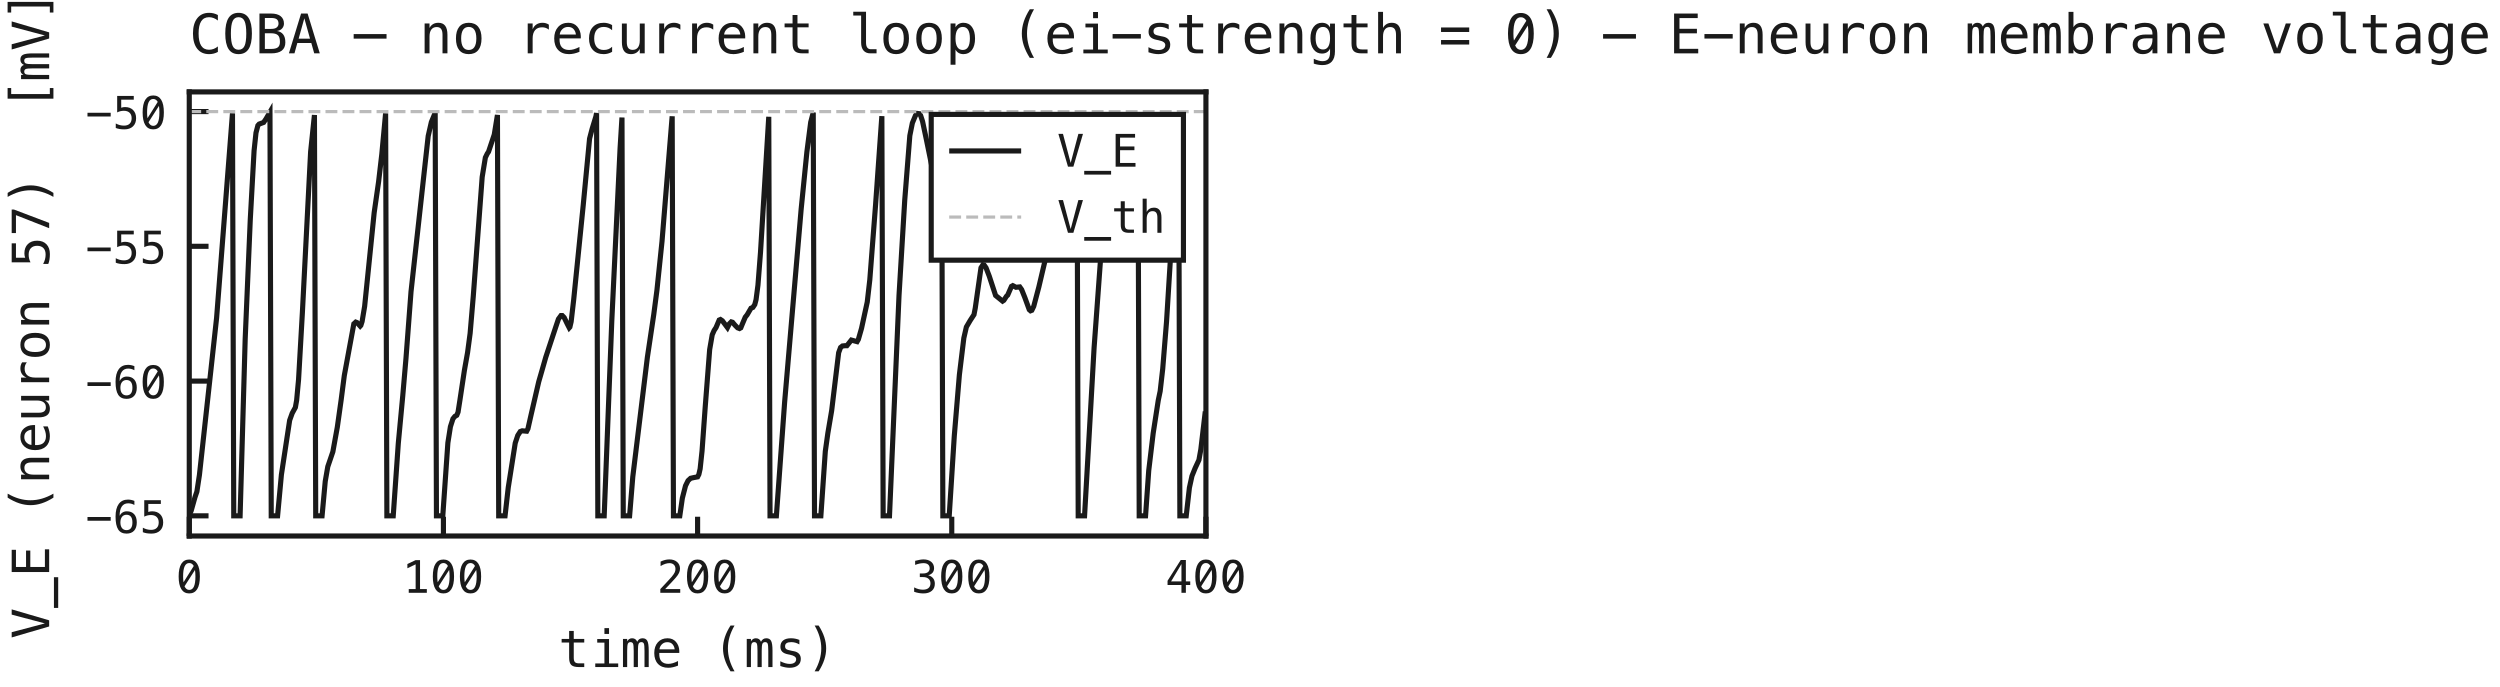
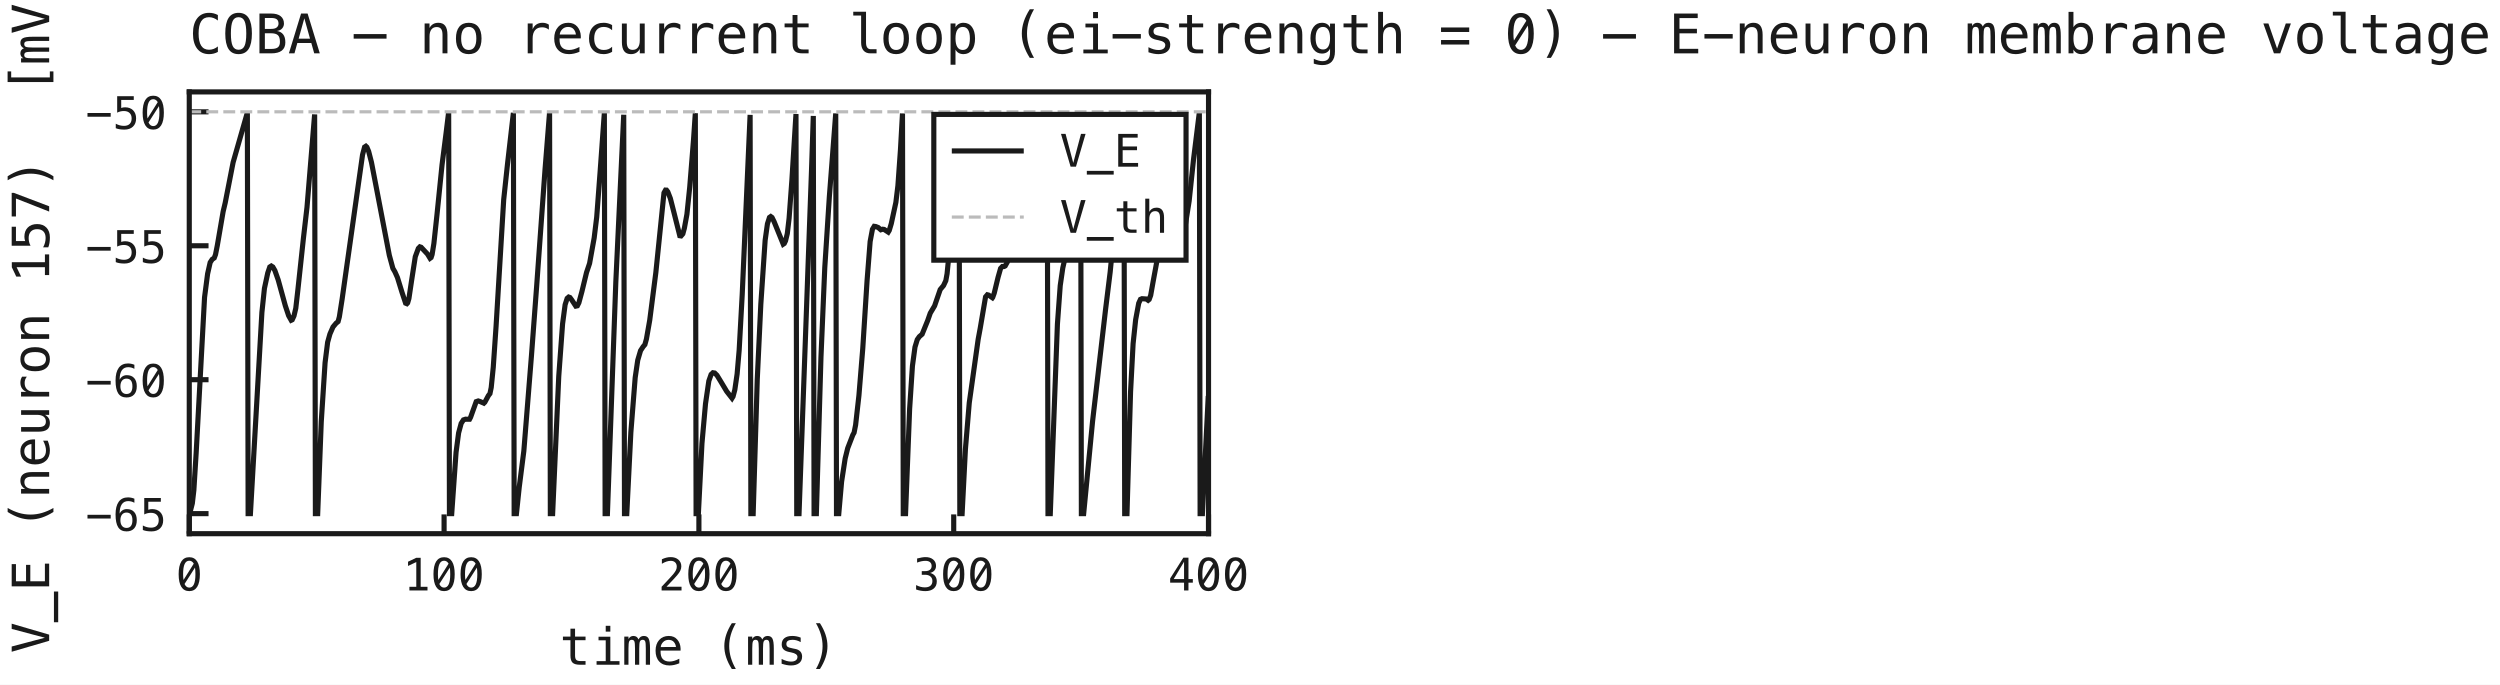
- <svg xmlns="http://www.w3.org/2000/svg" xmlns:xlink="http://www.w3.org/1999/xlink" width="389.106pt" height="106.924pt" viewBox="0 0 389.106 106.924" version="1.1">
+ <svg xmlns="http://www.w3.org/2000/svg" xmlns:xlink="http://www.w3.org/1999/xlink" width="389.106pt" height="106.564pt" viewBox="0 0 389.106 106.564" version="1.1">
  <defs>
    <style type="text/css">*{stroke-linejoin: round; stroke-linecap: butt}</style>
  </defs>
  <g id="figure_1">
    <g id="patch_1">
-       <path d="M 0 106.924  L 389.106 106.924  L 389.106 0  L 0 0  z " style="fill: #ffffff" />
+       <path d="M -0 106.564  L 389.106 106.564  L 389.106 0  L -0 0  z " style="fill: #ffffff" />
    </g>
    <g id="axes_1">
      <g id="patch_2">
-         <path d="M 29.458 83.425  L 187.693 83.425  L 187.693 14.305  L 29.458 14.305  z " style="fill: #ffffff" />
+         <path d="M 29.458 83.065  L 188.098 83.065  L 188.098 14.305  L 29.458 14.305  z " style="fill: #ffffff" />
      </g>
      <g id="matplotlib.axis_1">
        <g id="xtick_1">
          <g id="line2d_1">
            <defs>
-               <path id="mc11ff8ab7a" d="M 0 0  L 0 -3  " style="stroke: #1a1a1a; stroke-width: 0.8" />
+               <path id="ma7610d53db" d="M 0 0  L 0 -3  " style="stroke: #1a1a1a; stroke-width: 0.8" />
            </defs>
            <g>
-               <use xlink:href="#mc11ff8ab7a" x="29.458" y="83.425" style="fill: #1a1a1a; stroke: #1a1a1a; stroke-width: 0.8" />
+               <use xlink:href="#ma7610d53db" x="29.458" y="83.065" style="fill: #1a1a1a; stroke: #1a1a1a; stroke-width: 0.8" />
            </g>
          </g>
          <g id="text_1">
-             <g style="fill: #1a1a1a" transform="translate(27.35055 92.26367) scale(0.07 -0.07)">
+             <g style="fill: #1a1a1a" transform="translate(27.35055 91.90367) scale(0.07 -0.07)">
              <defs>
                <path id="Menlo-Regular-30" d="M 1925 4734  Q 2672 4734 3055 4125  Q 3438 3516 3438 2322  Q 3438 1128 3055 518  Q 2672 -91 1925 -91  Q 1178 -91 797 518  Q 416 1128 416 2322  Q 416 3516 797 4125  Q 1178 4734 1925 4734  z M 1925 409  Q 2369 409 2586 881  Q 2803 1353 2803 2322  Q 2803 2838 2741 3253  L 1253 925  Q 1488 409 1925 409  z M 1925 4234  Q 1484 4234 1267 3762  Q 1050 3291 1050 2322  Q 1050 1881 1109 1497  L 2566 3819  Q 2328 4234 1925 4234  z " transform="scale(0.015625)" />
              </defs>
              <use xlink:href="#Menlo-Regular-30" />
            </g>
          </g>
        </g>
        <g id="xtick_2">
          <g id="line2d_2">
            <g>
-               <use xlink:href="#mc11ff8ab7a" x="69.016" y="83.425" style="fill: #1a1a1a; stroke: #1a1a1a; stroke-width: 0.8" />
+               <use xlink:href="#ma7610d53db" x="69.118" y="83.065" style="fill: #1a1a1a; stroke: #1a1a1a; stroke-width: 0.8" />
            </g>
          </g>
          <g id="text_2">
-             <g style="fill: #1a1a1a" transform="translate(62.69508 92.26367) scale(0.07 -0.07)">
+             <g style="fill: #1a1a1a" transform="translate(62.79633 91.90367) scale(0.07 -0.07)">
              <defs>
                <path id="Menlo-Regular-31" d="M 844 528  L 1825 528  L 1825 4053  L 650 3488  L 650 4094  L 1819 4650  L 2450 4650  L 2450 528  L 3419 528  L 3419 0  L 844 0  L 844 528  z " transform="scale(0.015625)" />
              </defs>
              <use xlink:href="#Menlo-Regular-31" />
              <use xlink:href="#Menlo-Regular-30" transform="translate(60.20508 0)" />
              <use xlink:href="#Menlo-Regular-30" transform="translate(120.4102 0)" />
            </g>
          </g>
        </g>
        <g id="xtick_3">
          <g id="line2d_3">
            <g>
-               <use xlink:href="#mc11ff8ab7a" x="108.575" y="83.425" style="fill: #1a1a1a; stroke: #1a1a1a; stroke-width: 0.8" />
+               <use xlink:href="#ma7610d53db" x="108.778" y="83.065" style="fill: #1a1a1a; stroke: #1a1a1a; stroke-width: 0.8" />
            </g>
          </g>
          <g id="text_3">
-             <g style="fill: #1a1a1a" transform="translate(102.2538 92.26367) scale(0.07 -0.07)">
+             <g style="fill: #1a1a1a" transform="translate(102.4563 91.90367) scale(0.07 -0.07)">
              <defs>
                <path id="Menlo-Regular-32" d="M 1166 531  L 3309 531  L 3309 0  L 475 0  L 475 531  Q 1059 1147 1496 1619  Q 1934 2091 2100 2284  Q 2413 2666 2522 2902  Q 2631 3138 2631 3384  Q 2631 3775 2401 3997  Q 2172 4219 1772 4219  Q 1488 4219 1175 4116  Q 863 4013 513 3803  L 513 4441  Q 834 4594 1145 4672  Q 1456 4750 1759 4750  Q 2444 4750 2861 4386  Q 3278 4022 3278 3431  Q 3278 3131 3139 2831  Q 3000 2531 2688 2169  Q 2513 1966 2180 1606  Q 1847 1247 1166 531  z " transform="scale(0.015625)" />
              </defs>
              <use xlink:href="#Menlo-Regular-32" />
              <use xlink:href="#Menlo-Regular-30" transform="translate(60.20508 0)" />
              <use xlink:href="#Menlo-Regular-30" transform="translate(120.4102 0)" />
            </g>
          </g>
        </g>
        <g id="xtick_4">
          <g id="line2d_4">
            <g>
-               <use xlink:href="#mc11ff8ab7a" x="148.134" y="83.425" style="fill: #1a1a1a; stroke: #1a1a1a; stroke-width: 0.8" />
+               <use xlink:href="#ma7610d53db" x="148.438" y="83.065" style="fill: #1a1a1a; stroke: #1a1a1a; stroke-width: 0.8" />
            </g>
          </g>
          <g id="text_4">
-             <g style="fill: #1a1a1a" transform="translate(141.8126 92.26367) scale(0.07 -0.07)">
+             <g style="fill: #1a1a1a" transform="translate(142.1163 91.90367) scale(0.07 -0.07)">
              <defs>
                <path id="Menlo-Regular-33" d="M 2425 2497  Q 2884 2375 3128 2064  Q 3372 1753 3372 1288  Q 3372 644 2939 276  Q 2506 -91 1741 -91  Q 1419 -91 1084 -31  Q 750 28 428 141  L 428 769  Q 747 603 1056 522  Q 1366 441 1672 441  Q 2191 441 2469 675  Q 2747 909 2747 1350  Q 2747 1756 2469 1995  Q 2191 2234 1716 2234  L 1234 2234  L 1234 2753  L 1716 2753  Q 2150 2753 2394 2943  Q 2638 3134 2638 3475  Q 2638 3834 2411 4026  Q 2184 4219 1766 4219  Q 1488 4219 1191 4156  Q 894 4094 569 3969  L 569 4550  Q 947 4650 1242 4700  Q 1538 4750 1766 4750  Q 2447 4750 2855 4408  Q 3263 4066 3263 3500  Q 3263 3116 3048 2859  Q 2834 2603 2425 2497  z " transform="scale(0.015625)" />
              </defs>
              <use xlink:href="#Menlo-Regular-33" />
              <use xlink:href="#Menlo-Regular-30" transform="translate(60.20508 0)" />
              <use xlink:href="#Menlo-Regular-30" transform="translate(120.4102 0)" />
            </g>
          </g>
        </g>
        <g id="xtick_5">
          <g id="line2d_5">
            <g>
-               <use xlink:href="#mc11ff8ab7a" x="187.693" y="83.425" style="fill: #1a1a1a; stroke: #1a1a1a; stroke-width: 0.8" />
+               <use xlink:href="#ma7610d53db" x="188.098" y="83.065" style="fill: #1a1a1a; stroke: #1a1a1a; stroke-width: 0.8" />
            </g>
          </g>
          <g id="text_5">
-             <g style="fill: #1a1a1a" transform="translate(181.3713 92.26367) scale(0.07 -0.07)">
+             <g style="fill: #1a1a1a" transform="translate(181.7763 91.90367) scale(0.07 -0.07)">
              <defs>
                <path id="Menlo-Regular-34" d="M 2297 4091  L 825 1625  L 2297 1625  L 2297 4091  z M 2194 4666  L 2925 4666  L 2925 1625  L 3547 1625  L 3547 1113  L 2925 1113  L 2925 0  L 2297 0  L 2297 1113  L 319 1113  L 319 1709  L 2194 4666  z " transform="scale(0.015625)" />
              </defs>
              <use xlink:href="#Menlo-Regular-34" />
              <use xlink:href="#Menlo-Regular-30" transform="translate(60.20508 0)" />
              <use xlink:href="#Menlo-Regular-30" transform="translate(120.4102 0)" />
            </g>
          </g>
        </g>
        <g id="text_6">
-           <g style="fill: #1a1a1a" transform="translate(86.90203 103.8207) scale(0.08 -0.08)">
+           <g style="fill: #1a1a1a" transform="translate(87.10453 103.4607) scale(0.08 -0.08)">
            <defs>
              <path id="Menlo-Regular-74" d="M 1919 4494  L 1919 3500  L 3225 3500  L 3225 3053  L 1919 3053  L 1919 1153  Q 1919 766 2066 612  Q 2213 459 2578 459  L 3225 459  L 3225 0  L 2522 0  Q 1875 0 1609 259  Q 1344 519 1344 1153  L 1344 3053  L 409 3053  L 409 3500  L 1344 3500  L 1344 4494  L 1919 4494  z " transform="scale(0.015625)" />
              <path id="Menlo-Regular-69" d="M 988 3488  L 2459 3488  L 2459 447  L 3600 447  L 3600 0  L 744 0  L 744 447  L 1884 447  L 1884 3041  L 988 3041  L 988 3488  z M 1884 4847  L 2459 4847  L 2459 4122  L 1884 4122  L 1884 4847  z " transform="scale(0.015625)" />
              <path id="Menlo-Regular-6d" d="M 2113 3144  Q 2219 3369 2383 3476  Q 2547 3584 2778 3584  Q 3200 3584 3373 3257  Q 3547 2931 3547 2028  L 3547 0  L 3022 0  L 3022 2003  Q 3022 2744 2939 2923  Q 2856 3103 2638 3103  Q 2388 3103 2295 2911  Q 2203 2719 2203 2003  L 2203 0  L 1678 0  L 1678 2003  Q 1678 2753 1589 2928  Q 1500 3103 1269 3103  Q 1041 3103 952 2911  Q 863 2719 863 2003  L 863 0  L 341 0  L 341 3500  L 863 3500  L 863 3200  Q 966 3388 1120 3486  Q 1275 3584 1472 3584  Q 1709 3584 1867 3475  Q 2025 3366 2113 3144  z " transform="scale(0.015625)" />
              <path id="Menlo-Regular-65" d="M 3500 2038  L 3500 1756  L 1009 1756  L 1009 1738  Q 984 1022 1282 709  Q 1581 397 2125 397  Q 2400 397 2700 484  Q 3000 572 3341 750  L 3341 178  Q 3013 44 2708 -23  Q 2403 -91 2119 -91  Q 1303 -91 843 398  Q 384 888 384 1747  Q 384 2584 834 3084  Q 1284 3584 2034 3584  Q 2703 3584 3089 3131  Q 3475 2678 3500 2038  z M 2925 2206  Q 2888 2569 2661 2833  Q 2434 3097 2009 3097  Q 1594 3097 1325 2822  Q 1056 2547 1031 2203  L 2925 2206  z " transform="scale(0.015625)" />
              <path id="Menlo-Regular-20" transform="scale(0.015625)" />
              <path id="Menlo-Regular-28" d="M 2672 5169  Q 2256 4456 2051 3748  Q 1847 3041 1847 2322  Q 1847 1606 2051 897  Q 2256 188 2672 -531  L 2172 -531  Q 1700 213 1469 917  Q 1238 1622 1238 2322  Q 1238 3019 1469 3725  Q 1700 4431 2172 5169  L 2672 5169  z " transform="scale(0.015625)" />
              <path id="Menlo-Regular-73" d="M 3041 3378  L 3041 2816  Q 2794 2959 2544 3031  Q 2294 3103 2034 3103  Q 1644 3103 1451 2976  Q 1259 2850 1259 2591  Q 1259 2356 1403 2240  Q 1547 2125 2119 2016  L 2350 1972  Q 2778 1891 2998 1647  Q 3219 1403 3219 1013  Q 3219 494 2850 201  Q 2481 -91 1825 -91  Q 1566 -91 1281 -36  Q 997 19 666 128  L 666 722  Q 988 556 1281 473  Q 1575 391 1838 391  Q 2219 391 2428 545  Q 2638 700 2638 978  Q 2638 1378 1872 1531  L 1847 1538  L 1631 1581  Q 1134 1678 906 1908  Q 678 2138 678 2534  Q 678 3038 1018 3311  Q 1359 3584 1991 3584  Q 2272 3584 2531 3532  Q 2791 3481 3041 3378  z " transform="scale(0.015625)" />
              <path id="Menlo-Regular-29" d="M 1088 5169  L 1588 5169  Q 2059 4431 2290 3725  Q 2522 3019 2522 2322  Q 2522 1619 2290 912  Q 2059 206 1588 -531  L 1088 -531  Q 1503 194 1708 903  Q 1913 1613 1913 2322  Q 1913 3034 1708 3743  Q 1503 4453 1088 5169  z " transform="scale(0.015625)" />
            </defs>
            <use xlink:href="#Menlo-Regular-74" />
            <use xlink:href="#Menlo-Regular-69" transform="translate(60.20508 0)" />
            <use xlink:href="#Menlo-Regular-6d" transform="translate(120.4102 0)" />
            <use xlink:href="#Menlo-Regular-65" transform="translate(180.6152 0)" />
            <use xlink:href="#Menlo-Regular-20" transform="translate(240.8203 0)" />
            <use xlink:href="#Menlo-Regular-28" transform="translate(301.0254 0)" />
            <use xlink:href="#Menlo-Regular-6d" transform="translate(361.2305 0)" />
            <use xlink:href="#Menlo-Regular-73" transform="translate(421.4355 0)" />
            <use xlink:href="#Menlo-Regular-29" transform="translate(481.6406 0)" />
          </g>
        </g>
      </g>
      <g id="matplotlib.axis_2">
        <g id="ytick_1">
          <g id="line2d_6">
            <defs>
-               <path id="m2b392f3b0d" d="M 0 0  L 3 0  " style="stroke: #1a1a1a; stroke-width: 0.8" />
+               <path id="m4a24ee2b79" d="M 0 0  L 3 0  " style="stroke: #1a1a1a; stroke-width: 0.8" />
            </defs>
            <g>
-               <use xlink:href="#m2b392f3b0d" x="29.458" y="80.283" style="fill: #1a1a1a; stroke: #1a1a1a; stroke-width: 0.8" />
+               <use xlink:href="#m4a24ee2b79" x="29.458" y="79.94" style="fill: #1a1a1a; stroke: #1a1a1a; stroke-width: 0.8" />
            </g>
          </g>
          <g id="text_7">
-             <g style="fill: #1a1a1a" transform="translate(13.315 82.95256) scale(0.07 -0.07)">
+             <g style="fill: #1a1a1a" transform="translate(13.315 82.60892) scale(0.07 -0.07)">
              <defs>
                <path id="Menlo-Regular-2212" d="M 275 2272  L 3578 2272  L 3578 1741  L 275 1741  L 275 2272  z " transform="scale(0.015625)" />
                <path id="Menlo-Regular-36" d="M 3097 4563  L 3097 3981  Q 2900 4097 2678 4158  Q 2456 4219 2216 4219  Q 1616 4219 1306 3767  Q 997 3316 997 2438  Q 1147 2750 1412 2917  Q 1678 3084 2022 3084  Q 2697 3084 3067 2670  Q 3438 2256 3438 1497  Q 3438 741 3056 325  Q 2675 -91 1984 -91  Q 1172 -91 794 492  Q 416 1075 416 2328  Q 416 3509 870 4129  Q 1325 4750 2188 4750  Q 2419 4750 2650 4701  Q 2881 4653 3097 4563  z M 1972 2591  Q 1569 2591 1337 2300  Q 1106 2009 1106 1497  Q 1106 984 1337 693  Q 1569 403 1972 403  Q 2391 403 2603 679  Q 2816 956 2816 1497  Q 2816 2041 2603 2316  Q 2391 2591 1972 2591  z " transform="scale(0.015625)" />
                <path id="Menlo-Regular-35" d="M 647 4666  L 3009 4666  L 3009 4134  L 1222 4134  L 1222 2988  Q 1356 3038 1492 3061  Q 1628 3084 1766 3084  Q 2491 3084 2916 2656  Q 3341 2228 3341 1497  Q 3341 759 2895 334  Q 2450 -91 1678 -91  Q 1306 -91 998 -41  Q 691 9 447 109  L 447 750  Q 734 594 1025 517  Q 1316 441 1619 441  Q 2141 441 2423 716  Q 2706 991 2706 1497  Q 2706 1997 2414 2275  Q 2122 2553 1600 2553  Q 1347 2553 1106 2495  Q 866 2438 647 2322  L 647 4666  z " transform="scale(0.015625)" />
              </defs>
              <use xlink:href="#Menlo-Regular-2212" />
              <use xlink:href="#Menlo-Regular-36" transform="translate(60.20508 0)" />
              <use xlink:href="#Menlo-Regular-35" transform="translate(120.4102 0)" />
            </g>
          </g>
        </g>
        <g id="ytick_2">
          <g id="line2d_7">
            <g>
-               <use xlink:href="#m2b392f3b0d" x="29.458" y="59.311" style="fill: #1a1a1a; stroke: #1a1a1a; stroke-width: 0.8" />
+               <use xlink:href="#m4a24ee2b79" x="29.458" y="59.094" style="fill: #1a1a1a; stroke: #1a1a1a; stroke-width: 0.8" />
            </g>
          </g>
          <g id="text_8">
-             <g style="fill: #1a1a1a" transform="translate(13.315 61.98043) scale(0.07 -0.07)">
+             <g style="fill: #1a1a1a" transform="translate(13.315 61.76368) scale(0.07 -0.07)">
              <use xlink:href="#Menlo-Regular-2212" />
              <use xlink:href="#Menlo-Regular-36" transform="translate(60.20508 0)" />
              <use xlink:href="#Menlo-Regular-30" transform="translate(120.4102 0)" />
            </g>
          </g>
        </g>
        <g id="ytick_3">
          <g id="line2d_8">
            <g>
-               <use xlink:href="#m2b392f3b0d" x="29.458" y="38.339" style="fill: #1a1a1a; stroke: #1a1a1a; stroke-width: 0.8" />
+               <use xlink:href="#m4a24ee2b79" x="29.458" y="38.249" style="fill: #1a1a1a; stroke: #1a1a1a; stroke-width: 0.8" />
            </g>
          </g>
          <g id="text_9">
-             <g style="fill: #1a1a1a" transform="translate(13.315 41.00831) scale(0.07 -0.07)">
+             <g style="fill: #1a1a1a" transform="translate(13.315 40.91843) scale(0.07 -0.07)">
              <use xlink:href="#Menlo-Regular-2212" />
              <use xlink:href="#Menlo-Regular-35" transform="translate(60.20508 0)" />
              <use xlink:href="#Menlo-Regular-35" transform="translate(120.4102 0)" />
            </g>
          </g>
        </g>
        <g id="ytick_4">
          <g id="line2d_9">
            <g>
-               <use xlink:href="#m2b392f3b0d" x="29.458" y="17.367" style="fill: #1a1a1a; stroke: #1a1a1a; stroke-width: 0.8" />
+               <use xlink:href="#m4a24ee2b79" x="29.458" y="17.404" style="fill: #1a1a1a; stroke: #1a1a1a; stroke-width: 0.8" />
            </g>
          </g>
          <g id="text_10">
-             <g style="fill: #1a1a1a" transform="translate(13.315 20.03619) scale(0.07 -0.07)">
+             <g style="fill: #1a1a1a" transform="translate(13.315 20.07319) scale(0.07 -0.07)">
              <use xlink:href="#Menlo-Regular-2212" />
              <use xlink:href="#Menlo-Regular-35" transform="translate(60.20508 0)" />
              <use xlink:href="#Menlo-Regular-30" transform="translate(120.4102 0)" />
            </g>
          </g>
        </g>
        <g id="text_11">
-           <g style="fill: #1a1a1a" transform="translate(7.65125 99.4357) rotate(-90) scale(0.08 -0.08)">
+           <g style="fill: #1a1a1a" transform="translate(7.65125 101.6638) rotate(-90) scale(0.08 -0.08)">
            <defs>
              <path id="Menlo-Regular-56" d="M 1925 531  L 3022 4666  L 3675 4666  L 2309 0  L 1544 0  L 178 4666  L 831 4666  L 1925 531  z " transform="scale(0.015625)" />
              <path id="Menlo-Regular-5f" d="M 3825 -594  L 3825 -1125  L 0 -1125  L 0 -594  L 3825 -594  z " transform="scale(0.015625)" />
              <path id="Menlo-Regular-45" d="M 616 4666  L 3384 4666  L 3384 4134  L 1247 4134  L 1247 2878  L 3291 2878  L 3291 2347  L 1247 2347  L 1247 531  L 3444 531  L 3444 0  L 616 0  L 616 4666  z " transform="scale(0.015625)" />
              <path id="Menlo-Regular-6e" d="M 3284 2169  L 3284 0  L 2706 0  L 2706 2169  Q 2706 2641 2540 2862  Q 2375 3084 2022 3084  Q 1619 3084 1401 2798  Q 1184 2513 1184 1978  L 1184 0  L 609 0  L 609 3500  L 1184 3500  L 1184 2975  Q 1338 3275 1600 3429  Q 1863 3584 2222 3584  Q 2756 3584 3020 3232  Q 3284 2881 3284 2169  z " transform="scale(0.015625)" />
              <path id="Menlo-Regular-75" d="M 609 1325  L 609 3494  L 1184 3494  L 1184 1325  Q 1184 853 1351 631  Q 1519 409 1869 409  Q 2275 409 2490 695  Q 2706 981 2706 1516  L 2706 3494  L 3284 3494  L 3284 0  L 2706 0  L 2706 525  Q 2553 222 2289 65  Q 2025 -91 1672 -91  Q 1134 -91 871 261  Q 609 613 609 1325  z " transform="scale(0.015625)" />
              <path id="Menlo-Regular-72" d="M 3609 2778  Q 3425 2922 3234 2987  Q 3044 3053 2816 3053  Q 2278 3053 1993 2715  Q 1709 2378 1709 1741  L 1709 0  L 1131 0  L 1131 3500  L 1709 3500  L 1709 2816  Q 1853 3188 2151 3386  Q 2450 3584 2859 3584  Q 3072 3584 3256 3531  Q 3441 3478 3609 3366  L 3609 2778  z " transform="scale(0.015625)" />
              <path id="Menlo-Regular-6f" d="M 1925 3097  Q 1488 3097 1263 2756  Q 1038 2416 1038 1747  Q 1038 1081 1263 739  Q 1488 397 1925 397  Q 2366 397 2591 739  Q 2816 1081 2816 1747  Q 2816 2416 2591 2756  Q 2366 3097 1925 3097  z M 1925 3584  Q 2653 3584 3039 3112  Q 3425 2641 3425 1747  Q 3425 850 3040 379  Q 2656 -91 1925 -91  Q 1197 -91 812 379  Q 428 850 428 1747  Q 428 2641 812 3112  Q 1197 3584 1925 3584  z " transform="scale(0.015625)" />
              <path id="Menlo-Regular-37" d="M 434 4666  L 3372 4666  L 3372 4397  L 1703 0  L 1044 0  L 2669 4134  L 434 4134  L 434 4666  z " transform="scale(0.015625)" />
              <path id="Menlo-Regular-5b" d="M 1759 5175  L 3084 5175  L 3084 4728  L 2334 4728  L 2334 -84  L 3084 -84  L 3084 -531  L 1759 -531  L 1759 5175  z " transform="scale(0.015625)" />
              <path id="Menlo-Regular-5d" d="M 2250 5175  L 2250 -531  L 925 -531  L 925 -84  L 1675 -84  L 1675 4728  L 925 4728  L 925 5175  L 2250 5175  z " transform="scale(0.015625)" />
            </defs>
            <use xlink:href="#Menlo-Regular-56" />
            <use xlink:href="#Menlo-Regular-5f" transform="translate(60.20508 0)" />
            <use xlink:href="#Menlo-Regular-45" transform="translate(120.4102 0)" />
            <use xlink:href="#Menlo-Regular-20" transform="translate(180.6152 0)" />
            <use xlink:href="#Menlo-Regular-28" transform="translate(240.8203 0)" />
            <use xlink:href="#Menlo-Regular-6e" transform="translate(301.0254 0)" />
            <use xlink:href="#Menlo-Regular-65" transform="translate(361.2305 0)" />
            <use xlink:href="#Menlo-Regular-75" transform="translate(421.4355 0)" />
            <use xlink:href="#Menlo-Regular-72" transform="translate(481.6406 0)" />
            <use xlink:href="#Menlo-Regular-6f" transform="translate(541.8457 0)" />
            <use xlink:href="#Menlo-Regular-6e" transform="translate(602.0508 0)" />
            <use xlink:href="#Menlo-Regular-20" transform="translate(662.2559 0)" />
-             <use xlink:href="#Menlo-Regular-35" transform="translate(722.4609 0)" />
-             <use xlink:href="#Menlo-Regular-37" transform="translate(782.666 0)" />
-             <use xlink:href="#Menlo-Regular-29" transform="translate(842.8711 0)" />
-             <use xlink:href="#Menlo-Regular-20" transform="translate(903.0762 0)" />
+             <use xlink:href="#Menlo-Regular-31" transform="translate(722.4609 0)" />
+             <use xlink:href="#Menlo-Regular-35" transform="translate(782.666 0)" />
+             <use xlink:href="#Menlo-Regular-37" transform="translate(842.8711 0)" />
+             <use xlink:href="#Menlo-Regular-29" transform="translate(903.0762 0)" />
            <use xlink:href="#Menlo-Regular-20" transform="translate(963.2812 0)" />
-             <use xlink:href="#Menlo-Regular-5b" transform="translate(1023.486 0)" />
-             <use xlink:href="#Menlo-Regular-6d" transform="translate(1083.691 0)" />
-             <use xlink:href="#Menlo-Regular-56" transform="translate(1143.896 0)" />
-             <use xlink:href="#Menlo-Regular-5d" transform="translate(1204.102 0)" />
+             <use xlink:href="#Menlo-Regular-20" transform="translate(1023.486 0)" />
+             <use xlink:href="#Menlo-Regular-5b" transform="translate(1083.691 0)" />
+             <use xlink:href="#Menlo-Regular-6d" transform="translate(1143.896 0)" />
+             <use xlink:href="#Menlo-Regular-56" transform="translate(1204.102 0)" />
+             <use xlink:href="#Menlo-Regular-5d" transform="translate(1264.307 0)" />
          </g>
        </g>
      </g>
      <g id="line2d_10">
-         <path d="M 29.458 80.187  L 29.754 79.498  L 30.348 77.384  L 30.644 76.517  L 31.04 73.918  L 33.71 49.492  L 36.183 17.641  L 36.38 80.283  L 37.369 80.283  L 38.161 52.762  L 38.952 34.202  L 39.545 23.464  L 39.842 20.667  L 40.139 19.532  L 40.336 19.311  L 41.029 19.057  L 41.424 18.475  L 42.018 17.447  L 42.215 80.283  L 43.204 80.283  L 43.798 73.879  L 45.083 65.414  L 45.479 64.312  L 45.973 63.411  L 46.171 62.292  L 46.468 59.089  L 47.061 48.683  L 48.347 23.614  L 48.94 17.906  L 49.138 80.283  L 50.127 80.283  L 50.622 74.908  L 51.017 72.628  L 51.413 71.469  L 51.808 70.304  L 52.501 66.482  L 53.094 62.262  L 53.588 58.454  L 55.072 50.403  L 55.369 50.133  L 55.566 50.207  L 56.061 50.756  L 56.16 50.649  L 56.358 50.036  L 56.753 47.676  L 57.347 41.843  L 58.237 33.1  L 58.929 28.266  L 59.423 24.017  L 60.017 17.649  L 60.215 80.283  L 61.204 80.283  L 61.995 68.977  L 62.687 61.596  L 63.181 55.858  L 63.973 45.378  L 66.643 21.182  L 67.137 19.003  L 67.731 17.557  L 67.929 80.283  L 68.918 80.283  L 69.709 68.921  L 70.104 66.409  L 70.5 65.176  L 70.797 64.808  L 71.093 64.635  L 71.291 64.144  L 71.588 62.243  L 72.28 57.648  L 72.774 54.867  L 73.17 51.889  L 73.665 46.068  L 75.049 27.54  L 75.544 24.52  L 75.84 23.914  L 76.038 23.62  L 76.928 20.949  L 77.423 17.896  L 77.62 80.283  L 78.609 80.283  L 79.104 75.887  L 80.192 68.962  L 80.587 67.772  L 80.983 67.162  L 81.28 67.053  L 81.972 67.113  L 82.17 66.729  L 82.664 64.543  L 83.851 59.408  L 84.345 57.699  L 84.939 55.614  L 86.521 50.827  L 86.917 49.656  L 87.312 49.117  L 87.51 49.114  L 87.807 49.417  L 88.301 50.434  L 88.598 51.014  L 88.697 50.904  L 88.895 50.057  L 89.29 46.645  L 90.774 31.937  L 91.763 21.574  L 92.158 20.059  L 92.752 18.116  L 92.851 17.602  L 93.048 80.283  L 94.037 80.283  L 95.224 49.863  L 96.51 23.124  L 96.806 18.293  L 97.004 80.283  L 97.993 80.283  L 98.488 74.209  L 100.762 55.586  L 101.751 48.958  L 102.246 45.179  L 103.037 37.572  L 104.619 18.103  L 104.817 80.283  L 105.806 80.283  L 106.202 77.532  L 106.696 75.605  L 107.092 74.808  L 107.487 74.444  L 107.982 74.331  L 108.575 74.221  L 108.773 73.835  L 108.971 72.967  L 109.267 70.195  L 109.762 63.344  L 110.454 54.404  L 110.85 52.112  L 111.146 51.434  L 111.443 50.983  L 111.938 49.811  L 112.135 49.728  L 112.432 49.927  L 113.223 50.985  L 113.52 50.399  L 113.817 50.1  L 114.014 50.16  L 114.41 50.628  L 114.806 51.022  L 115.102 51.135  L 115.3 51.023  L 115.498 50.532  L 115.992 49.365  L 116.289 48.991  L 116.882 47.974  L 117.179 47.848  L 117.476 47.399  L 117.674 46.64  L 117.97 44.378  L 118.366 39.286  L 119.652 18.18  L 119.849 80.283  L 120.838 80.283  L 122.124 62.565  L 124.695 32.54  L 125.585 23.657  L 126.179 19.028  L 126.574 17.519  L 126.772 80.283  L 127.761 80.283  L 128.453 70.251  L 128.849 67.421  L 129.442 63.903  L 130.53 54.892  L 130.827 54.084  L 131.124 53.848  L 131.519 53.805  L 131.816 53.802  L 132.508 52.929  L 133.398 53.174  L 133.596 52.831  L 134.091 51.102  L 134.981 47.009  L 135.376 43.565  L 136.266 32.021  L 137.156 19.435  L 137.255 18.081  L 137.453 80.283  L 138.442 80.283  L 139.925 45.984  L 140.816 31.145  L 141.607 21.112  L 142.002 19.147  L 142.497 17.953  L 142.793 17.655  L 143.09 17.697  L 143.288 17.975  L 143.585 18.879  L 144.178 21.689  L 145.068 26.046  L 145.167 26.042  L 145.266 25.919  L 145.464 25.113  L 146.552 17.616  L 146.749 80.283  L 147.738 80.283  L 148.529 67.837  L 149.321 58.324  L 150.013 52.617  L 150.409 50.89  L 151.002 49.881  L 151.595 48.969  L 151.793 47.938  L 152.683 41.677  L 152.98 41.213  L 153.178 41.256  L 153.474 41.684  L 153.969 42.978  L 154.958 45.989  L 156.046 46.87  L 156.243 46.739  L 156.639 46.125  L 156.837 45.932  L 157.134 45.249  L 157.43 44.57  L 157.628 44.459  L 157.826 44.557  L 158.122 44.713  L 158.716 44.656  L 159.013 45.075  L 159.507 46.307  L 160.199 48.202  L 160.397 48.374  L 160.595 48.295  L 160.892 47.681  L 161.683 44.685  L 162.276 42.166  L 162.771 40.075  L 163.166 38.358  L 163.76 35.785  L 164.847 34.498  L 165.54 34.765  L 165.738 34.06  L 166.232 30.312  L 167.617 17.518  L 167.814 80.283  L 168.803 80.283  L 169.693 64.652  L 170.287 54.129  L 171.968 31.113  L 172.364 29.233  L 172.561 28.991  L 172.759 29.087  L 173.056 29.69  L 173.847 32.368  L 174.836 36.112  L 175.034 36.232  L 175.232 36.045  L 175.429 35.647  L 175.627 34.895  L 176.023 31.644  L 176.814 21.6  L 177.111 17.548  L 177.308 80.283  L 178.297 80.283  L 178.792 73.233  L 179.484 67.428  L 180.275 62.307  L 180.572 60.884  L 180.968 57.407  L 181.561 50.072  L 182.748 30.916  L 183.44 18.801  L 183.638 80.283  L 184.627 80.283  L 185.121 75.915  L 185.517 74.094  L 186.011 72.87  L 186.605 71.592  L 186.901 69.943  L 187.594 64.038  L 187.594 64.038  " clip-path="url(#p9318527b34)" style="fill: none; stroke: #1a1a1a; stroke-width: 0.8; stroke-linejoin: miter" />
+         <path d="M 29.458 79.923  L 29.577 79.733  L 29.934 78.344  L 30.172 76.29  L 30.528 70.553  L 31.837 46.277  L 32.313 42.609  L 32.71 40.853  L 33.027 40.367  L 33.344 40.15  L 33.543 39.619  L 33.82 38.221  L 34.732 32.913  L 35.05 31.577  L 36.279 25.284  L 38.5 17.526  L 38.619 79.94  L 38.976 79.94  L 40.761 48.636  L 41.157 44.883  L 41.673 42.482  L 41.99 41.549  L 42.228 41.4  L 42.466 41.553  L 42.783 42.103  L 43.299 43.565  L 44.409 47.59  L 44.925 49.135  L 45.322 49.842  L 45.48 49.766  L 45.758 49.165  L 46.036 47.98  L 46.353 45.203  L 47.225 37.083  L 47.781 32.269  L 48.97 17.814  L 49.089 79.94  L 49.446 79.94  L 50.002 65.63  L 50.596 56.451  L 50.993 53.268  L 51.35 51.985  L 51.826 50.894  L 52.302 50.317  L 52.619 50.055  L 52.817 49.314  L 53.254 46.517  L 56.426 24.094  L 56.744 22.891  L 56.942 22.758  L 57.101 22.904  L 57.378 23.559  L 57.815 25.265  L 58.687 29.792  L 60.591 39.719  L 61.146 41.763  L 61.463 42.303  L 61.86 43.197  L 62.574 45.514  L 63.129 47.186  L 63.327 47.268  L 63.446 47.141  L 63.645 46.462  L 64.041 43.797  L 64.636 39.951  L 65.112 38.663  L 65.35 38.419  L 65.548 38.485  L 66.54 39.547  L 66.936 40.202  L 67.095 40.085  L 67.254 39.611  L 67.531 37.899  L 68.007 33.469  L 68.8 25.654  L 69.435 20.669  L 69.832 17.433  L 69.951 79.94  L 70.307 79.94  L 70.982 70.396  L 71.378 67.388  L 71.775 65.905  L 72.132 65.353  L 72.449 65.246  L 73.084 65.249  L 73.242 64.951  L 74.115 62.515  L 74.432 62.405  L 74.749 62.505  L 75.305 62.755  L 75.463 62.601  L 76.018 61.57  L 76.256 61.265  L 76.455 60.311  L 76.772 57.169  L 77.208 50.812  L 78.398 31.057  L 78.993 25.505  L 79.905 17.565  L 80.024 79.94  L 80.381 79.94  L 80.817 75.802  L 81.531 70.199  L 82.721 55.309  L 83.514 44.713  L 84.823 26.479  L 85.537 17.495  L 85.656 79.94  L 86.013 79.94  L 86.965 58.57  L 87.56 50.414  L 87.956 47.426  L 88.273 46.439  L 88.511 46.233  L 88.71 46.307  L 88.987 46.68  L 89.622 47.647  L 89.86 47.595  L 90.098 47.125  L 90.574 45.361  L 91.288 42.413  L 91.764 40.992  L 92.477 37.036  L 92.874 33.78  L 93.39 26.914  L 94.064 17.56  L 94.183 79.94  L 94.54 79.94  L 95.848 43.887  L 97.078 17.863  L 97.197 79.94  L 97.554 79.94  L 98.188 67.292  L 98.863 58.765  L 99.259 56.058  L 99.696 54.575  L 100.092 53.968  L 100.37 53.638  L 100.608 52.778  L 101.123 49.844  L 102.075 42.432  L 103.344 30.012  L 103.582 29.587  L 103.741 29.595  L 103.939 29.852  L 104.336 30.878  L 104.891 33.056  L 105.803 36.687  L 106.001 36.719  L 106.279 36.394  L 106.517 35.519  L 106.914 33.349  L 107.35 29.13  L 107.945 21.708  L 108.222 17.624  L 108.341 79.94  L 108.698 79.94  L 109.254 69.006  L 109.809 62.823  L 110.324 59.299  L 110.681 58.277  L 110.959 58.015  L 111.237 58.06  L 111.594 58.412  L 112.149 59.321  L 113.101 60.911  L 113.933 61.973  L 114.092 61.714  L 114.37 60.664  L 114.727 58.204  L 115.044 54.515  L 115.52 45.836  L 116.749 17.884  L 116.868 79.94  L 117.225 79.94  L 117.86 59.076  L 118.415 47.35  L 119.089 37.397  L 119.446 34.836  L 119.763 33.843  L 119.962 33.703  L 120.16 33.848  L 120.477 34.486  L 121.905 38.003  L 122.064 37.897  L 122.262 37.487  L 122.54 36.346  L 122.817 33.968  L 123.254 27.997  L 123.888 17.751  L 124.007 79.94  L 124.364 79.94  L 125.356 52.726  L 126.307 26.478  L 126.585 18.048  L 126.704 79.94  L 127.061 79.94  L 127.775 55.633  L 128.37 41.655  L 129.084 30.584  L 130.075 17.662  L 130.194 79.94  L 130.551 79.94  L 130.987 74.974  L 131.542 71.365  L 131.939 69.755  L 132.732 67.7  L 132.931 67.342  L 133.169 66.145  L 133.684 61.562  L 134.279 54.28  L 134.953 43.68  L 135.429 37.598  L 135.786 35.686  L 136.064 35.226  L 136.302 35.26  L 136.698 35.419  L 137.095 35.764  L 137.373 35.678  L 137.61 35.711  L 138.245 36.128  L 138.404 35.868  L 138.721 34.804  L 139.435 31.507  L 139.752 28.902  L 140.149 23.319  L 140.466 17.663  L 140.585 79.94  L 140.942 79.94  L 141.576 63.634  L 142.013 56.961  L 142.409 54.025  L 142.766 52.855  L 143.084 52.4  L 143.52 52.019  L 144.392 49.876  L 144.789 48.74  L 145.463 47.603  L 146.336 45.066  L 146.851 44.448  L 147.208 43.687  L 147.406 42.604  L 147.763 38.969  L 148.953 23.033  L 149.271 17.959  L 149.389 79.94  L 149.746 79.94  L 150.262 69.89  L 150.857 62.698  L 152.245 52.802  L 152.562 51.096  L 153.395 46.203  L 153.673 45.879  L 153.871 45.931  L 154.466 46.345  L 154.506 46.29  L 154.744 45.63  L 155.338 43.171  L 155.735 41.773  L 156.013 41.478  L 156.29 41.475  L 156.449 41.389  L 156.766 40.816  L 157.242 39.268  L 157.52 37.252  L 157.996 31.266  L 158.511 25.738  L 158.829 24.453  L 159.027 24.281  L 159.186 24.396  L 159.463 24.996  L 159.899 26.622  L 161.01 31.146  L 161.169 31.012  L 161.446 30.393  L 161.684 29.41  L 162.2 25.893  L 162.676 21.23  L 162.993 17.455  L 163.112 79.94  L 163.469 79.94  L 164.579 50.443  L 165.016 44.45  L 165.412 41.718  L 166.126 38.562  L 166.523 34.566  L 168.069 18.055  L 168.188 17.431  L 168.307 79.94  L 168.664 79.94  L 170.052 65.551  L 172.075 48.141  L 172.789 42.344  L 173.979 30.223  L 174.415 26.647  L 174.812 20.35  L 174.931 17.983  L 175.05 79.94  L 175.406 79.94  L 175.962 60.992  L 176.358 53.492  L 176.755 49.756  L 177.231 47.195  L 177.508 46.59  L 177.746 46.49  L 178.421 46.539  L 178.698 46.739  L 178.857 46.608  L 179.095 45.965  L 179.452 43.956  L 180.404 38.806  L 180.721 38.074  L 180.919 38.043  L 181.157 38.288  L 181.792 39.183  L 182.109 38.981  L 182.387 38.766  L 183.021 38.637  L 183.299 38.213  L 183.576 37.939  L 183.735 37.838  L 183.973 37.199  L 184.489 35.032  L 185.083 31.275  L 185.758 24.862  L 186.67 17.476  L 186.789 79.94  L 187.146 79.94  L 188.058 61.629  L 188.058 61.629  " clip-path="url(#p49f181bb5a)" style="fill: none; stroke: #1a1a1a; stroke-width: 0.8; stroke-linejoin: miter" />
      </g>
      <g id="line2d_11">
-         <path d="M 29.458 17.367  L 187.693 17.367  " clip-path="url(#p9318527b34)" style="fill: none; stroke-dasharray: 1.85,0.8; stroke-dashoffset: 0; stroke: #bbbbbb; stroke-width: 0.5" />
+         <path d="M 29.458 17.404  L 188.098 17.404  " clip-path="url(#p49f181bb5a)" style="fill: none; stroke-dasharray: 1.85,0.8; stroke-dashoffset: 0; stroke: #bbbbbb; stroke-width: 0.5" />
      </g>
      <g id="patch_3">
-         <path d="M 29.458 83.425  L 29.458 14.305  " style="fill: none; stroke: #1a1a1a; stroke-width: 0.8; stroke-linejoin: miter; stroke-linecap: square" />
+         <path d="M 29.458 83.065  L 29.458 14.305  " style="fill: none; stroke: #1a1a1a; stroke-width: 0.8; stroke-linejoin: miter; stroke-linecap: square" />
      </g>
      <g id="patch_4">
-         <path d="M 187.693 83.425  L 187.693 14.305  " style="fill: none; stroke: #1a1a1a; stroke-width: 0.8; stroke-linejoin: miter; stroke-linecap: square" />
+         <path d="M 188.098 83.065  L 188.098 14.305  " style="fill: none; stroke: #1a1a1a; stroke-width: 0.8; stroke-linejoin: miter; stroke-linecap: square" />
      </g>
      <g id="patch_5">
-         <path d="M 29.458 83.425  L 187.693 83.425  " style="fill: none; stroke: #1a1a1a; stroke-width: 0.8; stroke-linejoin: miter; stroke-linecap: square" />
+         <path d="M 29.458 83.065  L 188.098 83.065  " style="fill: none; stroke: #1a1a1a; stroke-width: 0.8; stroke-linejoin: miter; stroke-linecap: square" />
      </g>
      <g id="patch_6">
-         <path d="M 29.458 14.305  L 187.693 14.305  " style="fill: none; stroke: #1a1a1a; stroke-width: 0.8; stroke-linejoin: miter; stroke-linecap: square" />
+         <path d="M 29.458 14.305  L 188.098 14.305  " style="fill: none; stroke: #1a1a1a; stroke-width: 0.8; stroke-linejoin: miter; stroke-linecap: square" />
      </g>
      <g id="text_12">
        <g style="fill: #1a1a1a" transform="translate(29.45766 8.305078) scale(0.085 -0.085)">
          <defs>
            <path id="Menlo-Regular-43" d="M 3353 166  Q 3113 38 2859 -26  Q 2606 -91 2322 -91  Q 1425 -91 929 543  Q 434 1178 434 2328  Q 434 3472 932 4111  Q 1431 4750 2322 4750  Q 2606 4750 2859 4686  Q 3113 4622 3353 4494  L 3353 3847  Q 3122 4038 2856 4138  Q 2591 4238 2322 4238  Q 1706 4238 1400 3763  Q 1094 3288 1094 2328  Q 1094 1372 1400 897  Q 1706 422 2322 422  Q 2597 422 2861 522  Q 3125 622 3353 813  L 3353 166  z " transform="scale(0.015625)" />
            <path id="Menlo-Regular-4f" d="M 2828 2328  Q 2828 3356 2617 3797  Q 2406 4238 1925 4238  Q 1447 4238 1236 3797  Q 1025 3356 1025 2328  Q 1025 1303 1236 862  Q 1447 422 1925 422  Q 2406 422 2617 861  Q 2828 1300 2828 2328  z M 3488 2328  Q 3488 1109 3102 509  Q 2716 -91 1925 -91  Q 1134 -91 750 506  Q 366 1103 366 2328  Q 366 3550 752 4150  Q 1138 4750 1925 4750  Q 2716 4750 3102 4150  Q 3488 3550 3488 2328  z " transform="scale(0.015625)" />
            <path id="Menlo-Regular-42" d="M 1153 2353  L 1153 519  L 1900 519  Q 2450 519 2684 711  Q 2919 903 2919 1344  Q 2919 1925 2672 2139  Q 2425 2353 1900 2353  L 1153 2353  z M 1153 4147  L 1153 2866  L 1888 2866  Q 2344 2866 2548 3041  Q 2753 3216 2753 3481  Q 2753 3834 2551 3990  Q 2350 4147 1888 4147  L 1153 4147  z M 519 4666  L 1900 4666  Q 2616 4666 3003 4356  Q 3391 4047 3391 3481  Q 3391 3178 3186 2931  Q 2981 2684 2572 2622  Q 3031 2553 3292 2229  Q 3553 1906 3553 1281  Q 3553 647 3137 323  Q 2722 0 1900 0  L 519 0  L 519 4666  z " transform="scale(0.015625)" />
            <path id="Menlo-Regular-41" d="M 1925 4109  L 1259 1722  L 2591 1722  L 1925 4109  z M 1544 4666  L 2309 4666  L 3738 0  L 3084 0  L 2741 1216  L 1106 1216  L 769 0  L 116 0  L 1544 4666  z " transform="scale(0.015625)" />
            <path id="Menlo-Regular-2014" d="M 0 2259  L 3853 2259  L 3853 1725  L 0 1725  L 0 2259  z " transform="scale(0.015625)" />
            <path id="Menlo-Regular-63" d="M 3316 178  Q 3084 44 2839 -23  Q 2594 -91 2338 -91  Q 1525 -91 1067 396  Q 609 884 609 1747  Q 609 2609 1067 3096  Q 1525 3584 2338 3584  Q 2591 3584 2831 3518  Q 3072 3453 3316 3316  L 3316 2713  Q 3088 2916 2858 3006  Q 2628 3097 2338 3097  Q 1797 3097 1506 2747  Q 1216 2397 1216 1747  Q 1216 1100 1508 748  Q 1800 397 2338 397  Q 2638 397 2875 489  Q 3113 581 3316 775  L 3316 178  z " transform="scale(0.015625)" />
            <path id="Menlo-Regular-6c" d="M 2247 1266  Q 2247 878 2389 681  Q 2531 484 2809 484  L 3481 484  L 3481 0  L 2753 0  Q 2238 0 1955 329  Q 1672 659 1672 1266  L 1672 4431  L 750 4431  L 750 4881  L 2247 4881  L 2247 1266  z " transform="scale(0.015625)" />
            <path id="Menlo-Regular-70" d="M 1172 441  L 1172 -1331  L 594 -1331  L 594 3500  L 1172 3500  L 1172 3053  Q 1316 3313 1555 3448  Q 1794 3584 2106 3584  Q 2741 3584 3102 3093  Q 3463 2603 3463 1734  Q 3463 881 3100 395  Q 2738 -91 2106 -91  Q 1788 -91 1548 45  Q 1309 181 1172 441  z M 2859 1747  Q 2859 2416 2648 2756  Q 2438 3097 2022 3097  Q 1603 3097 1387 2755  Q 1172 2413 1172 1747  Q 1172 1084 1387 740  Q 1603 397 2022 397  Q 2438 397 2648 737  Q 2859 1078 2859 1747  z " transform="scale(0.015625)" />
            <path id="Menlo-Regular-2d" d="M 319 2263  L 3631 2263  L 3631 1734  L 319 1734  L 319 2263  z " transform="scale(0.015625)" />
            <path id="Menlo-Regular-67" d="M 2681 1778  Q 2681 2425 2470 2761  Q 2259 3097 1856 3097  Q 1434 3097 1212 2761  Q 991 2425 991 1778  Q 991 1131 1214 792  Q 1438 453 1863 453  Q 2259 453 2470 793  Q 2681 1134 2681 1778  z M 3256 225  Q 3256 -563 2884 -969  Q 2513 -1375 1791 -1375  Q 1553 -1375 1293 -1331  Q 1034 -1288 775 -1203  L 775 -634  Q 1081 -778 1331 -847  Q 1581 -916 1791 -916  Q 2256 -916 2468 -662  Q 2681 -409 2681 141  L 2681 166  L 2681 556  Q 2544 263 2306 119  Q 2069 -25 1728 -25  Q 1116 -25 750 465  Q 384 956 384 1778  Q 384 2603 750 3093  Q 1116 3584 1728 3584  Q 2066 3584 2300 3450  Q 2534 3316 2681 3034  L 2681 3488  L 3256 3488  L 3256 225  z " transform="scale(0.015625)" />
            <path id="Menlo-Regular-68" d="M 3284 2169  L 3284 0  L 2706 0  L 2706 2169  Q 2706 2641 2540 2862  Q 2375 3084 2022 3084  Q 1619 3084 1401 2798  Q 1184 2513 1184 1978  L 1184 0  L 609 0  L 609 4863  L 1184 4863  L 1184 2975  Q 1338 3275 1600 3429  Q 1863 3584 2222 3584  Q 2756 3584 3020 3232  Q 3284 2881 3284 2169  z " transform="scale(0.015625)" />
            <path id="Menlo-Regular-3d" d="M 275 1563  L 3578 1563  L 3578 1034  L 275 1034  L 275 1563  z M 275 3034  L 3578 3034  L 3578 2506  L 275 2506  L 275 3034  z " transform="scale(0.015625)" />
            <path id="Menlo-Regular-62" d="M 2869 1747  Q 2869 2416 2656 2756  Q 2444 3097 2028 3097  Q 1609 3097 1393 2755  Q 1178 2413 1178 1747  Q 1178 1084 1393 740  Q 1609 397 2028 397  Q 2444 397 2656 737  Q 2869 1078 2869 1747  z M 1178 3053  Q 1316 3309 1558 3446  Q 1800 3584 2119 3584  Q 2750 3584 3112 3098  Q 3475 2613 3475 1759  Q 3475 894 3111 401  Q 2747 -91 2113 -91  Q 1800 -91 1561 45  Q 1322 181 1178 441  L 1178 0  L 603 0  L 603 4863  L 1178 4863  L 1178 3053  z " transform="scale(0.015625)" />
            <path id="Menlo-Regular-61" d="M 2194 1759  L 2003 1759  Q 1500 1759 1245 1582  Q 991 1406 991 1056  Q 991 741 1181 566  Q 1372 391 1709 391  Q 2184 391 2456 720  Q 2728 1050 2731 1631  L 2731 1759  L 2194 1759  z M 3309 1997  L 3309 0  L 2731 0  L 2731 519  Q 2547 206 2267 57  Q 1988 -91 1588 -91  Q 1053 -91 734 211  Q 416 513 416 1019  Q 416 1603 808 1906  Q 1200 2209 1959 2209  L 2731 2209  L 2731 2300  Q 2728 2719 2518 2908  Q 2309 3097 1850 3097  Q 1556 3097 1256 3012  Q 956 2928 672 2766  L 672 3341  Q 991 3463 1283 3523  Q 1575 3584 1850 3584  Q 2284 3584 2592 3456  Q 2900 3328 3091 3072  Q 3209 2916 3259 2686  Q 3309 2456 3309 1997  z " transform="scale(0.015625)" />
            <path id="Menlo-Regular-76" d="M 313 3500  L 909 3500  L 1925 563  L 2944 3500  L 3541 3500  L 2297 0  L 1556 0  L 313 3500  z " transform="scale(0.015625)" />
          </defs>
          <use xlink:href="#Menlo-Regular-43" />
          <use xlink:href="#Menlo-Regular-4f" transform="translate(60.20508 0)" />
          <use xlink:href="#Menlo-Regular-42" transform="translate(120.4102 0)" />
          <use xlink:href="#Menlo-Regular-41" transform="translate(180.6152 0)" />
          <use xlink:href="#Menlo-Regular-20" transform="translate(240.8203 0)" />
          <use xlink:href="#Menlo-Regular-2014" transform="translate(301.0254 0)" />
          <use xlink:href="#Menlo-Regular-20" transform="translate(361.2305 0)" />
          <use xlink:href="#Menlo-Regular-6e" transform="translate(421.4355 0)" />
          <use xlink:href="#Menlo-Regular-6f" transform="translate(481.6406 0)" />
          <use xlink:href="#Menlo-Regular-20" transform="translate(541.8457 0)" />
          <use xlink:href="#Menlo-Regular-72" transform="translate(602.0508 0)" />
          <use xlink:href="#Menlo-Regular-65" transform="translate(662.2559 0)" />
          <use xlink:href="#Menlo-Regular-63" transform="translate(722.4609 0)" />
          <use xlink:href="#Menlo-Regular-75" transform="translate(782.666 0)" />
          <use xlink:href="#Menlo-Regular-72" transform="translate(842.8711 0)" />
          <use xlink:href="#Menlo-Regular-72" transform="translate(903.0762 0)" />
          <use xlink:href="#Menlo-Regular-65" transform="translate(963.2812 0)" />
          <use xlink:href="#Menlo-Regular-6e" transform="translate(1023.486 0)" />
          <use xlink:href="#Menlo-Regular-74" transform="translate(1083.691 0)" />
          <use xlink:href="#Menlo-Regular-20" transform="translate(1143.896 0)" />
          <use xlink:href="#Menlo-Regular-6c" transform="translate(1204.102 0)" />
          <use xlink:href="#Menlo-Regular-6f" transform="translate(1264.307 0)" />
          <use xlink:href="#Menlo-Regular-6f" transform="translate(1324.512 0)" />
          <use xlink:href="#Menlo-Regular-70" transform="translate(1384.717 0)" />
          <use xlink:href="#Menlo-Regular-20" transform="translate(1444.922 0)" />
          <use xlink:href="#Menlo-Regular-28" transform="translate(1505.127 0)" />
          <use xlink:href="#Menlo-Regular-65" transform="translate(1565.332 0)" />
          <use xlink:href="#Menlo-Regular-69" transform="translate(1625.537 0)" />
          <use xlink:href="#Menlo-Regular-2d" transform="translate(1685.742 0)" />
          <use xlink:href="#Menlo-Regular-73" transform="translate(1745.947 0)" />
          <use xlink:href="#Menlo-Regular-74" transform="translate(1806.152 0)" />
          <use xlink:href="#Menlo-Regular-72" transform="translate(1866.357 0)" />
          <use xlink:href="#Menlo-Regular-65" transform="translate(1926.562 0)" />
          <use xlink:href="#Menlo-Regular-6e" transform="translate(1986.768 0)" />
          <use xlink:href="#Menlo-Regular-67" transform="translate(2046.973 0)" />
          <use xlink:href="#Menlo-Regular-74" transform="translate(2107.178 0)" />
          <use xlink:href="#Menlo-Regular-68" transform="translate(2167.383 0)" />
          <use xlink:href="#Menlo-Regular-20" transform="translate(2227.588 0)" />
          <use xlink:href="#Menlo-Regular-3d" transform="translate(2287.793 0)" />
          <use xlink:href="#Menlo-Regular-20" transform="translate(2347.998 0)" />
          <use xlink:href="#Menlo-Regular-30" transform="translate(2408.203 0)" />
          <use xlink:href="#Menlo-Regular-29" transform="translate(2468.408 0)" />
          <use xlink:href="#Menlo-Regular-20" transform="translate(2528.613 0)" />
          <use xlink:href="#Menlo-Regular-2014" transform="translate(2588.818 0)" />
          <use xlink:href="#Menlo-Regular-20" transform="translate(2649.023 0)" />
          <use xlink:href="#Menlo-Regular-45" transform="translate(2709.229 0)" />
          <use xlink:href="#Menlo-Regular-2d" transform="translate(2769.434 0)" />
          <use xlink:href="#Menlo-Regular-6e" transform="translate(2829.639 0)" />
          <use xlink:href="#Menlo-Regular-65" transform="translate(2889.844 0)" />
          <use xlink:href="#Menlo-Regular-75" transform="translate(2950.049 0)" />
          <use xlink:href="#Menlo-Regular-72" transform="translate(3010.254 0)" />
          <use xlink:href="#Menlo-Regular-6f" transform="translate(3070.459 0)" />
          <use xlink:href="#Menlo-Regular-6e" transform="translate(3130.664 0)" />
          <use xlink:href="#Menlo-Regular-20" transform="translate(3190.869 0)" />
          <use xlink:href="#Menlo-Regular-6d" transform="translate(3251.074 0)" />
          <use xlink:href="#Menlo-Regular-65" transform="translate(3311.279 0)" />
          <use xlink:href="#Menlo-Regular-6d" transform="translate(3371.484 0)" />
          <use xlink:href="#Menlo-Regular-62" transform="translate(3431.689 0)" />
          <use xlink:href="#Menlo-Regular-72" transform="translate(3491.895 0)" />
          <use xlink:href="#Menlo-Regular-61" transform="translate(3552.1 0)" />
          <use xlink:href="#Menlo-Regular-6e" transform="translate(3612.305 0)" />
          <use xlink:href="#Menlo-Regular-65" transform="translate(3672.51 0)" />
          <use xlink:href="#Menlo-Regular-20" transform="translate(3732.715 0)" />
          <use xlink:href="#Menlo-Regular-76" transform="translate(3792.92 0)" />
          <use xlink:href="#Menlo-Regular-6f" transform="translate(3853.125 0)" />
          <use xlink:href="#Menlo-Regular-6c" transform="translate(3913.33 0)" />
          <use xlink:href="#Menlo-Regular-74" transform="translate(3973.535 0)" />
          <use xlink:href="#Menlo-Regular-61" transform="translate(4033.74 0)" />
          <use xlink:href="#Menlo-Regular-67" transform="translate(4093.945 0)" />
          <use xlink:href="#Menlo-Regular-65" transform="translate(4154.15 0)" />
        </g>
      </g>
      <g id="legend_1">
        <g id="patch_7">
-           <path d="M 144.936 40.494  L 184.193 40.494  L 184.193 17.805  L 144.936 17.805  z " style="fill: #ffffff; stroke: #1a1a1a; stroke-width: 0.8; stroke-linejoin: miter" />
+           <path d="M 145.341 40.494  L 184.598 40.494  L 184.598 17.805  L 145.341 17.805  z " style="fill: #ffffff; stroke: #1a1a1a; stroke-width: 0.8; stroke-linejoin: miter" />
        </g>
        <g id="line2d_12">
-           <path d="M 147.736 23.494  L 153.336 23.494  L 158.936 23.494  " style="fill: none; stroke: #1a1a1a; stroke-width: 0.8; stroke-linejoin: miter" />
+           <path d="M 148.141 23.494  L 153.741 23.494  L 159.341 23.494  " style="fill: none; stroke: #1a1a1a; stroke-width: 0.8; stroke-linejoin: miter" />
        </g>
        <g id="text_13">
-           <g style="fill: #1a1a1a" transform="translate(164.5358 25.94367) scale(0.07 -0.07)">
+           <g style="fill: #1a1a1a" transform="translate(164.9408 25.94367) scale(0.07 -0.07)">
            <use xlink:href="#Menlo-Regular-56" />
            <use xlink:href="#Menlo-Regular-5f" transform="translate(60.20508 0)" />
            <use xlink:href="#Menlo-Regular-45" transform="translate(120.4102 0)" />
          </g>
        </g>
        <g id="line2d_13">
-           <path d="M 147.736 33.788  L 153.336 33.788  L 158.936 33.788  " style="fill: none; stroke-dasharray: 1.85,0.8; stroke-dashoffset: 0; stroke: #bbbbbb; stroke-width: 0.5" />
+           <path d="M 148.141 33.788  L 153.741 33.788  L 159.341 33.788  " style="fill: none; stroke-dasharray: 1.85,0.8; stroke-dashoffset: 0; stroke: #bbbbbb; stroke-width: 0.5" />
        </g>
        <g id="text_14">
-           <g style="fill: #1a1a1a" transform="translate(164.5358 36.23805) scale(0.07 -0.07)">
+           <g style="fill: #1a1a1a" transform="translate(164.9408 36.23805) scale(0.07 -0.07)">
            <use xlink:href="#Menlo-Regular-56" />
            <use xlink:href="#Menlo-Regular-5f" transform="translate(60.20508 0)" />
            <use xlink:href="#Menlo-Regular-74" transform="translate(120.4102 0)" />
            <use xlink:href="#Menlo-Regular-68" transform="translate(180.6152 0)" />
          </g>
        </g>
      </g>
    </g>
  </g>
  <defs>
-     <clipPath id="p9318527b34">
-       <rect x="29.458" y="14.305" width="158.235" height="69.12" />
+     <clipPath id="p49f181bb5a">
+       <rect x="29.458" y="14.305" width="158.64" height="68.76" />
    </clipPath>
  </defs>
</svg>
